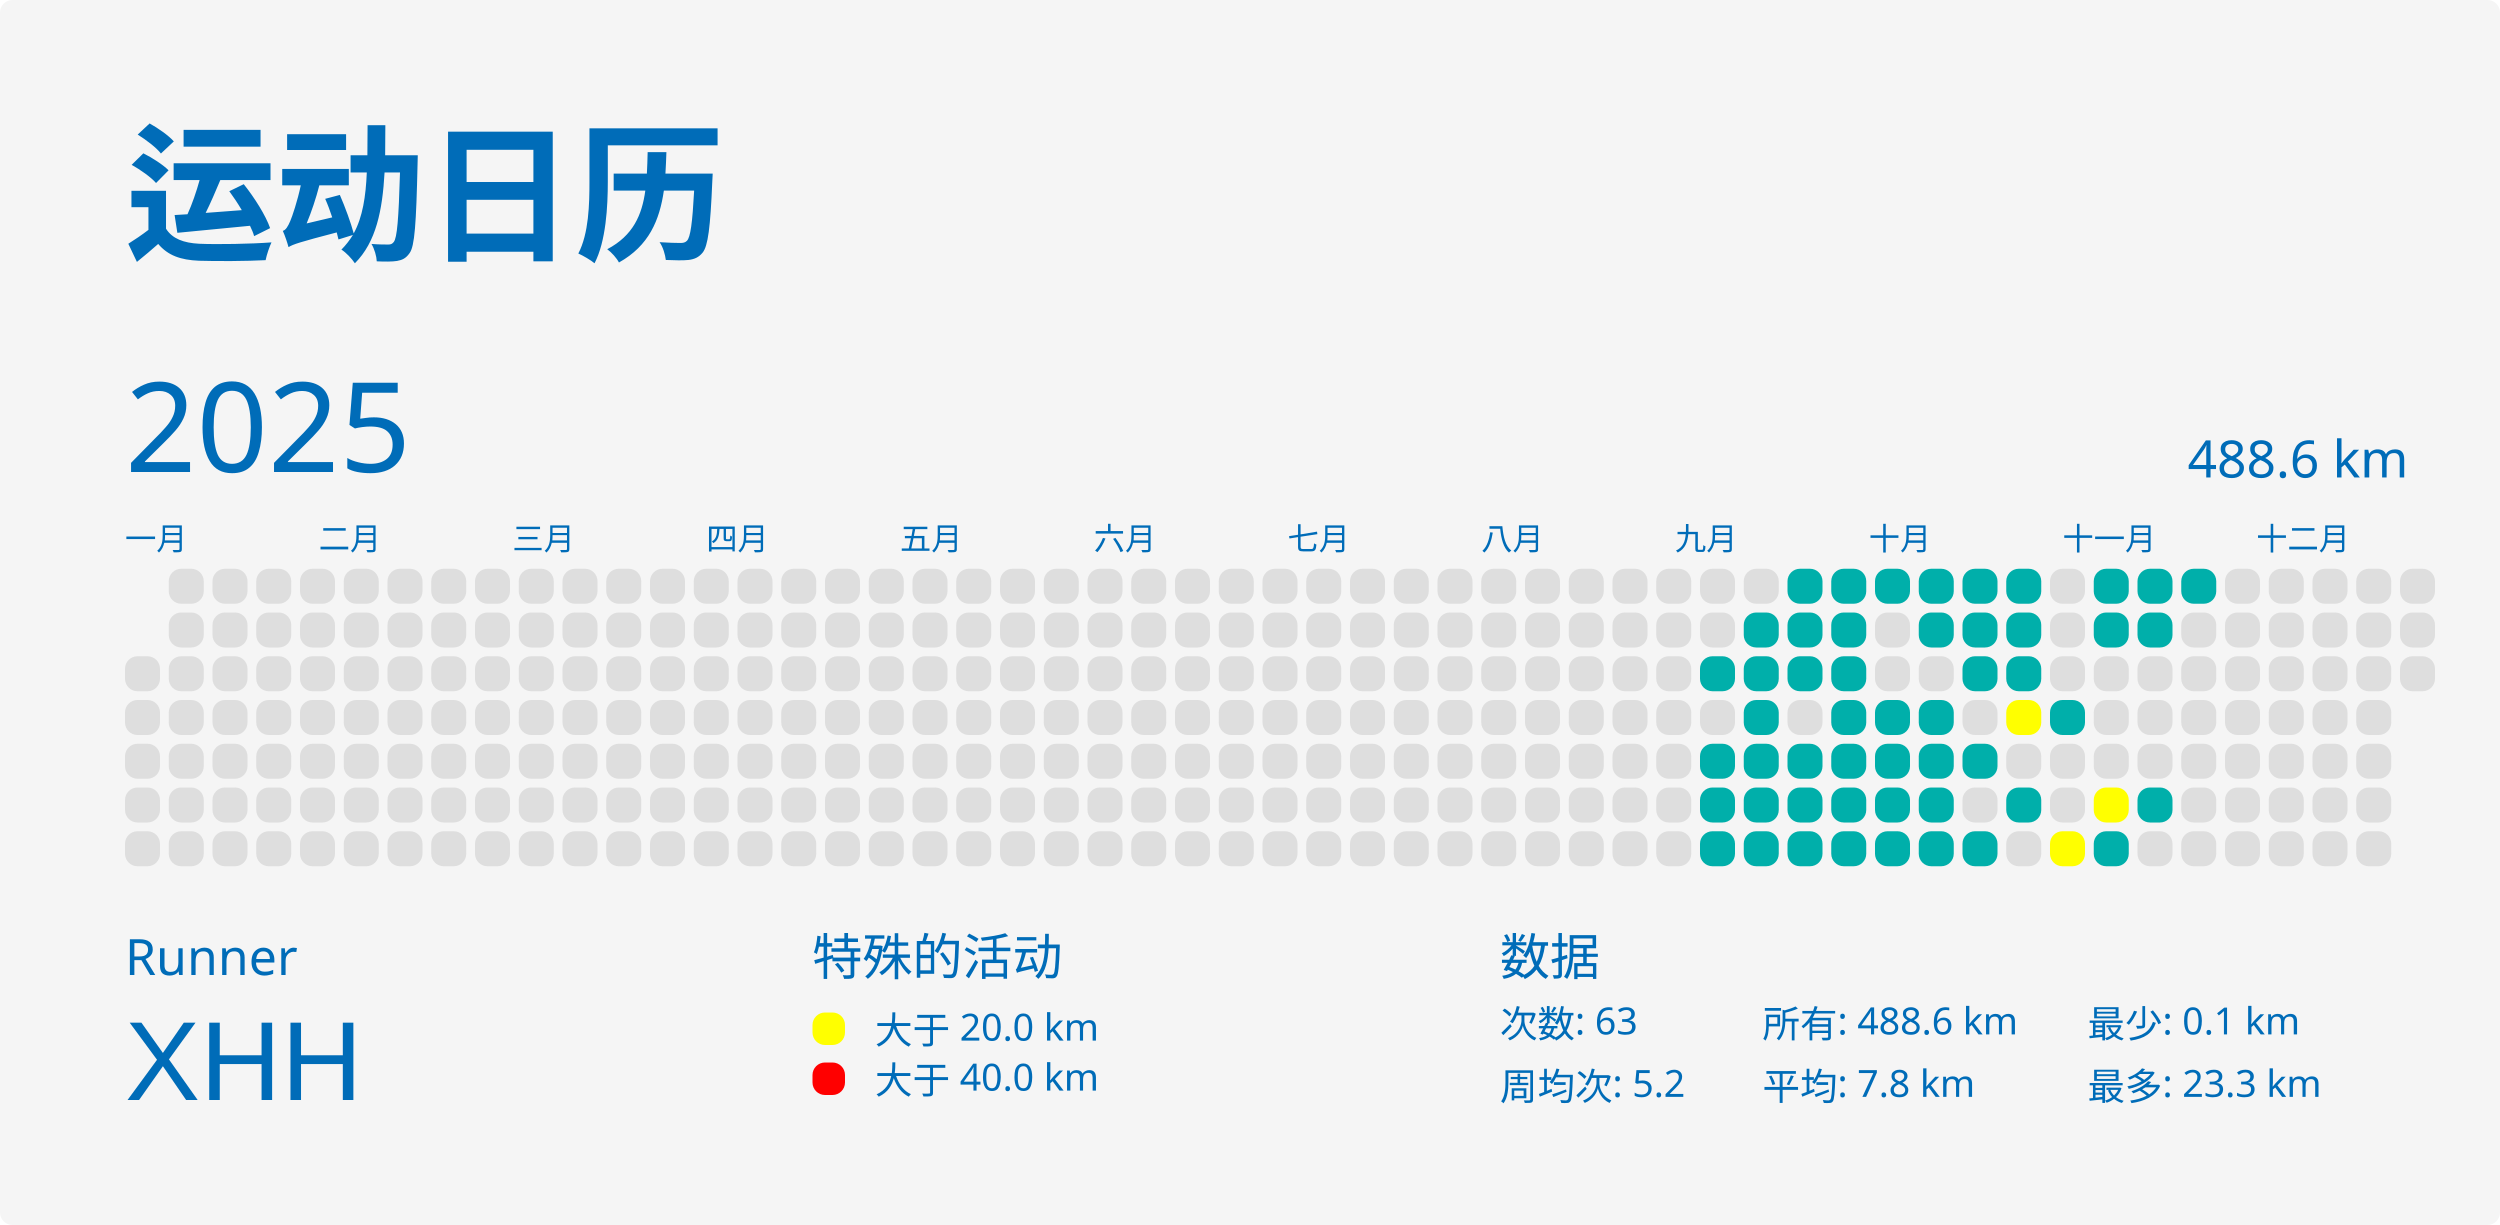
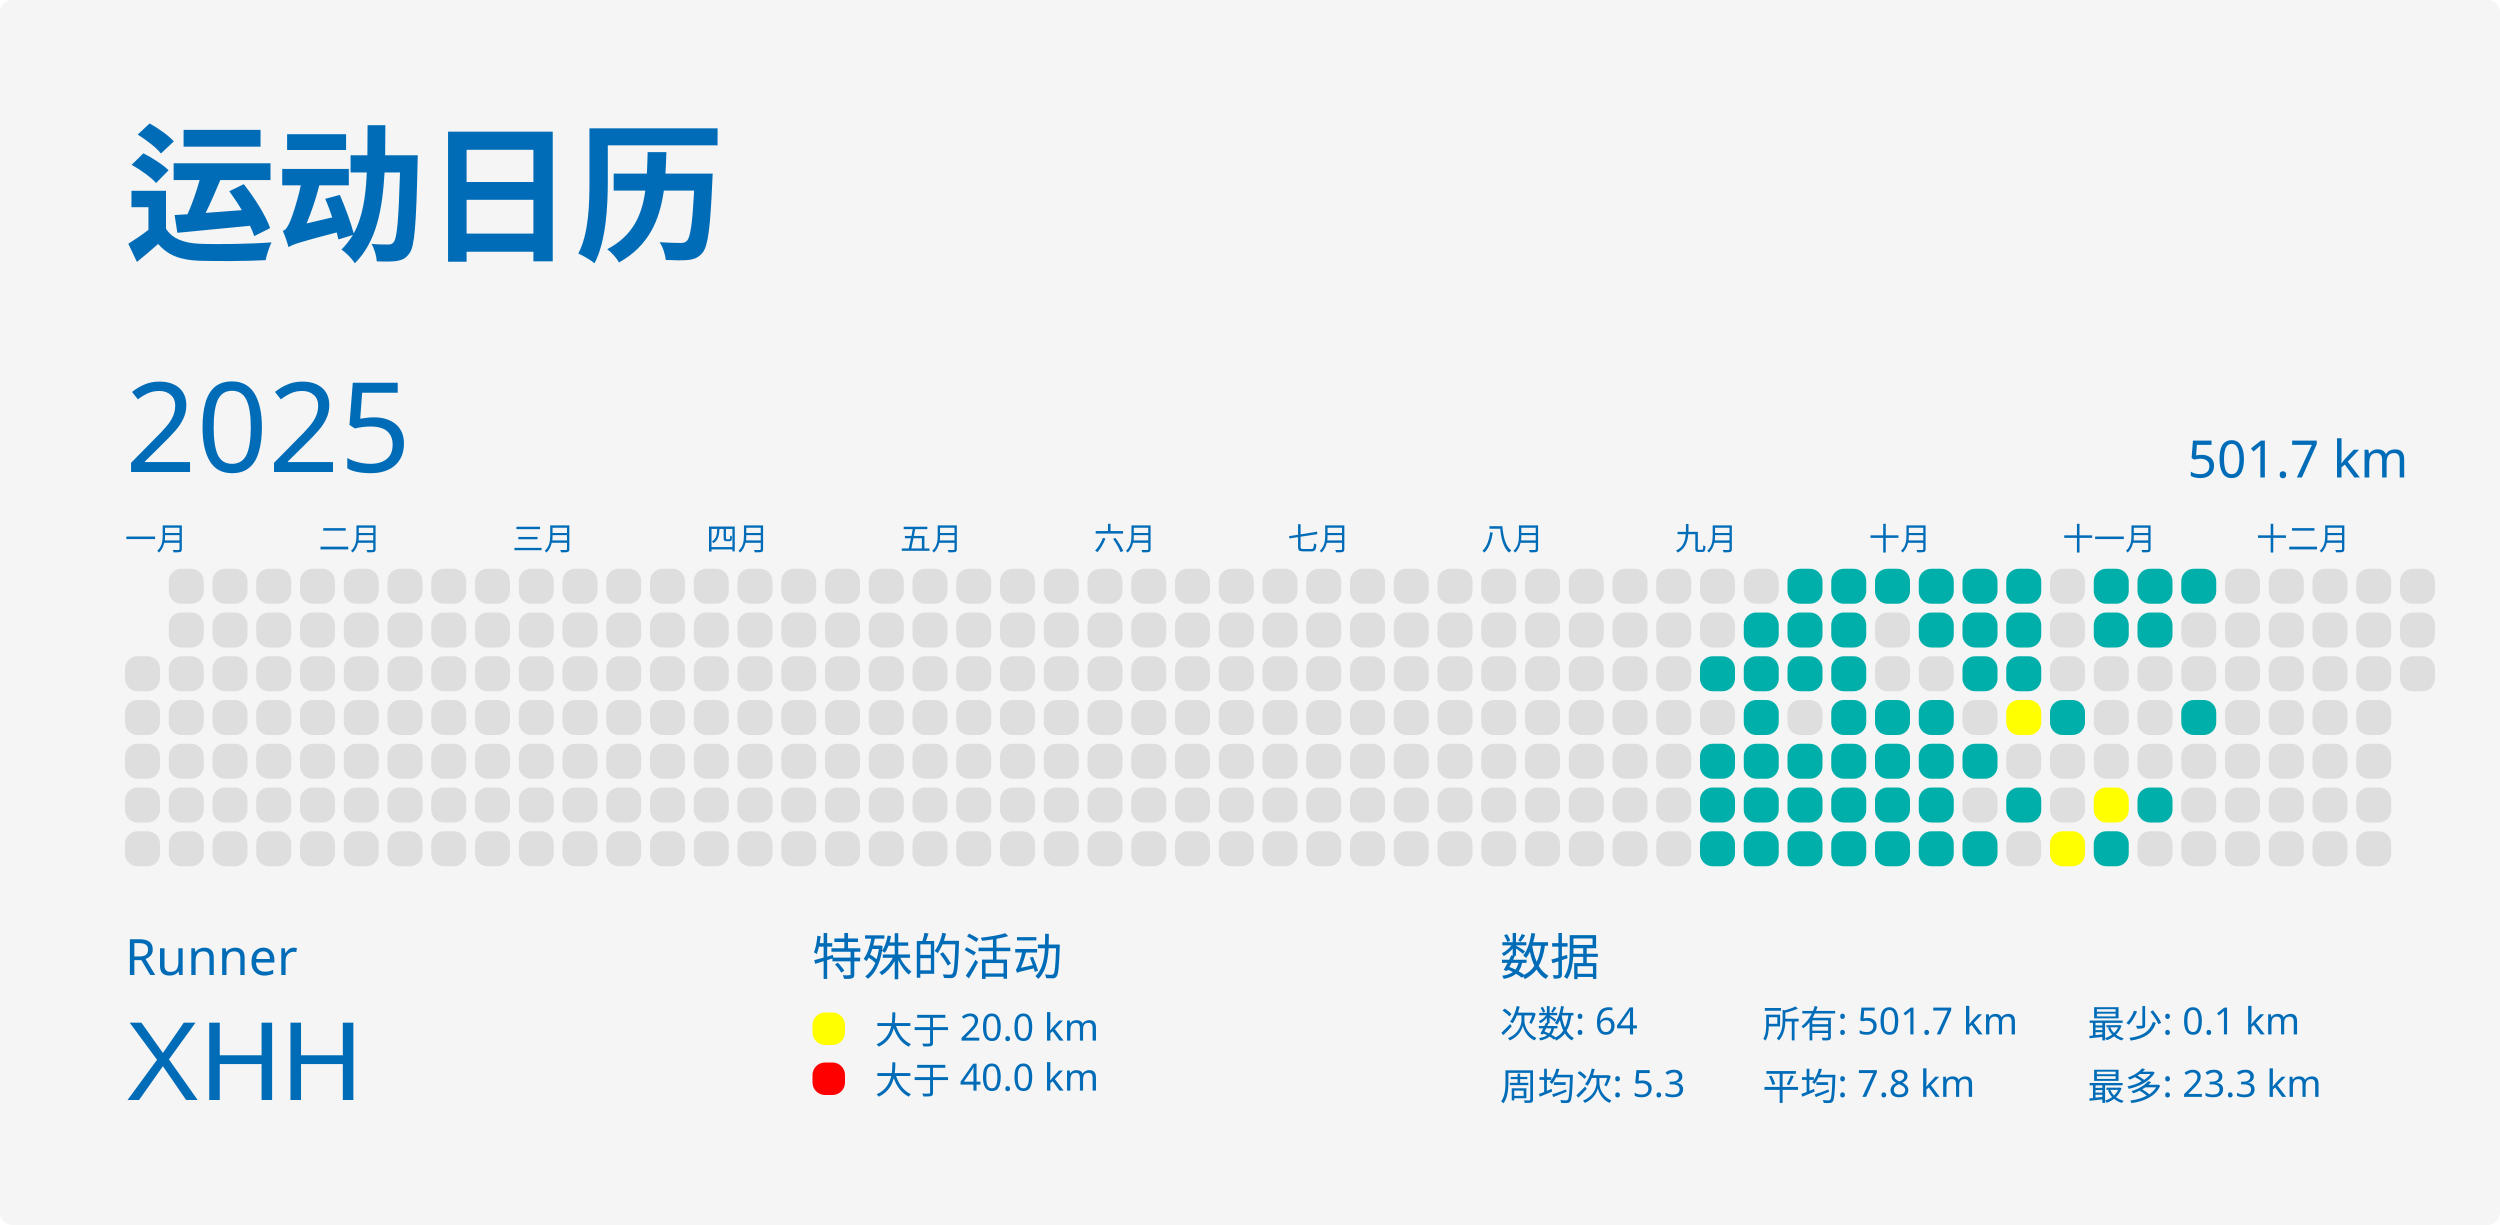
<svg xmlns="http://www.w3.org/2000/svg" baseProfile="full" height="98mm" version="1.1" viewBox="0,0,200,98" width="200mm">
  <defs />
  <rect fill="#f5f5f5" height="98" rx="1" ry="1" width="200" x="0" y="0" />
  <text fill="#006cb8" style="font-size:12px; font-family:MGI-Regular; font-weight:bold;" x="10" y="20">运动日历</text>
  <text fill="#006cb8" style="font-size:4px; font-family:MGI-Regular" x="10" y="78">Runner</text>
  <text fill="#006cb8" style="font-size:9px; font-family:Arial" x="10" y="88">XHH</text>
  <text fill="#006cb8" style="font-size:4px; font-family:MGI-Regular" x="65" y="78">特殊的活动</text>
  <rect fill="yellow" height="2.6" rx="1" ry="1" width="2.6" x="65" y="81" />
  <text fill="#006cb8" style="font-size:3px; font-family:MGI-Regular" x="70" y="83.5">大于 20.0 km</text>
  <rect fill="red" height="2.6" rx="1" ry="1" width="2.6" x="65" y="85" />
  <text fill="#006cb8" style="font-size:3px; font-family:MGI-Regular" x="70" y="87.5">大于 40.0 km</text>
  <text fill="#006cb8" style="font-size:4px; font-family:MGI-Regular" x="120" y="78">数据</text>
-   <text fill="#006cb8" style="font-size:3px; font-family:MGI-Regular" x="120" y="83">次数: 63</text>
-   <text fill="#006cb8" style="font-size:3px; font-family:MGI-Regular" x="120" y="88">周均次: 5.2</text>
-   <text fill="#006cb8" style="font-size:3px; font-family:MGI-Regular" x="141" y="83">所有: 488.6 km</text>
+   <text fill="#006cb8" style="font-size:3px; font-family:MGI-Regular" x="120" y="83">次数: 64</text>
+   <text fill="#006cb8" style="font-size:3px; font-family:MGI-Regular" x="120" y="88">周均次: 5.3</text>
+   <text fill="#006cb8" style="font-size:3px; font-family:MGI-Regular" x="141" y="83">所有: 501.7 km</text>
  <text fill="#006cb8" style="font-size:3px; font-family:MGI-Regular" x="141" y="88">平均: 7.8 km</text>
  <text fill="#006cb8" style="font-size:3px; font-family:MGI-Regular" x="167" y="83">最少: 0.1 km</text>
  <text fill="#006cb8" style="font-size:3px; font-family:MGI-Regular" x="167" y="88">最多: 23.3 km</text>
  <text dominant-baseline="hanging" fill="#006cb8" style="font-size:10.0px; font-family:MGI-Regular;" x="10" y="30">2025</text>
-   <text dominant-baseline="hanging" fill="#006cb8" style="font-size:4.125px; font-family:MGI-Regular;" x="175" y="35">488.6 km</text>
+   <text dominant-baseline="hanging" fill="#006cb8" style="font-size:4.125px; font-family:MGI-Regular;" x="175" y="35">501.7 km</text>
  <text fill="#006cb8" style="font-size:2.5px; font-family:MGI-Regular" x="10.0" y="44">一月</text>
  <text fill="#006cb8" style="font-size:2.5px; font-family:MGI-Regular" x="25.5" y="44">二月</text>
  <text fill="#006cb8" style="font-size:2.5px; font-family:MGI-Regular" x="41.0" y="44">三月</text>
  <text fill="#006cb8" style="font-size:2.5px; font-family:MGI-Regular" x="56.5" y="44">四月</text>
  <text fill="#006cb8" style="font-size:2.5px; font-family:MGI-Regular" x="72.0" y="44">五月</text>
  <text fill="#006cb8" style="font-size:2.5px; font-family:MGI-Regular" x="87.5" y="44">六月</text>
  <text fill="#006cb8" style="font-size:2.5px; font-family:MGI-Regular" x="103.0" y="44">七月</text>
  <text fill="#006cb8" style="font-size:2.5px; font-family:MGI-Regular" x="118.5" y="44">八月</text>
  <text fill="#006cb8" style="font-size:2.5px; font-family:MGI-Regular" x="134.0" y="44">九月</text>
  <text fill="#006cb8" style="font-size:2.5px; font-family:MGI-Regular" x="149.5" y="44">十月</text>
  <text fill="#006cb8" style="font-size:2.5px; font-family:MGI-Regular" x="165.0" y="44">十一月</text>
  <text fill="#006cb8" style="font-size:2.5px; font-family:MGI-Regular" x="180.5" y="44">十二月</text>
  <rect fill="#dedede" height="2.8" rx="1" ry="1" width="2.8" x="10.0" y="52.5" />
  <rect fill="#dedede" height="2.8" rx="1" ry="1" width="2.8" x="10.0" y="56.0" />
  <rect fill="#dedede" height="2.8" rx="1" ry="1" width="2.8" x="10.0" y="59.5" />
  <rect fill="#dedede" height="2.8" rx="1" ry="1" width="2.8" x="10.0" y="63.0" />
  <rect fill="#dedede" height="2.8" rx="1" ry="1" width="2.8" x="10.0" y="66.5" />
  <rect fill="#dedede" height="2.8" rx="1" ry="1" width="2.8" x="13.5" y="45.5" />
  <rect fill="#dedede" height="2.8" rx="1" ry="1" width="2.8" x="13.5" y="49.0" />
  <rect fill="#dedede" height="2.8" rx="1" ry="1" width="2.8" x="13.5" y="52.5" />
  <rect fill="#dedede" height="2.8" rx="1" ry="1" width="2.8" x="13.5" y="56.0" />
  <rect fill="#dedede" height="2.8" rx="1" ry="1" width="2.8" x="13.5" y="59.5" />
  <rect fill="#dedede" height="2.8" rx="1" ry="1" width="2.8" x="13.5" y="63.0" />
  <rect fill="#dedede" height="2.8" rx="1" ry="1" width="2.8" x="13.5" y="66.5" />
  <rect fill="#dedede" height="2.8" rx="1" ry="1" width="2.8" x="17.0" y="45.5" />
  <rect fill="#dedede" height="2.8" rx="1" ry="1" width="2.8" x="17.0" y="49.0" />
  <rect fill="#dedede" height="2.8" rx="1" ry="1" width="2.8" x="17.0" y="52.5" />
  <rect fill="#dedede" height="2.8" rx="1" ry="1" width="2.8" x="17.0" y="56.0" />
  <rect fill="#dedede" height="2.8" rx="1" ry="1" width="2.8" x="17.0" y="59.5" />
  <rect fill="#dedede" height="2.8" rx="1" ry="1" width="2.8" x="17.0" y="63.0" />
  <rect fill="#dedede" height="2.8" rx="1" ry="1" width="2.8" x="17.0" y="66.5" />
  <rect fill="#dedede" height="2.8" rx="1" ry="1" width="2.8" x="20.5" y="45.5" />
  <rect fill="#dedede" height="2.8" rx="1" ry="1" width="2.8" x="20.5" y="49.0" />
  <rect fill="#dedede" height="2.8" rx="1" ry="1" width="2.8" x="20.5" y="52.5" />
  <rect fill="#dedede" height="2.8" rx="1" ry="1" width="2.8" x="20.5" y="56.0" />
  <rect fill="#dedede" height="2.8" rx="1" ry="1" width="2.8" x="20.5" y="59.5" />
  <rect fill="#dedede" height="2.8" rx="1" ry="1" width="2.8" x="20.5" y="63.0" />
  <rect fill="#dedede" height="2.8" rx="1" ry="1" width="2.8" x="20.5" y="66.5" />
  <rect fill="#dedede" height="2.8" rx="1" ry="1" width="2.8" x="24.0" y="45.5" />
  <rect fill="#dedede" height="2.8" rx="1" ry="1" width="2.8" x="24.0" y="49.0" />
  <rect fill="#dedede" height="2.8" rx="1" ry="1" width="2.8" x="24.0" y="52.5" />
  <rect fill="#dedede" height="2.8" rx="1" ry="1" width="2.8" x="24.0" y="56.0" />
  <rect fill="#dedede" height="2.8" rx="1" ry="1" width="2.8" x="24.0" y="59.5" />
  <rect fill="#dedede" height="2.8" rx="1" ry="1" width="2.8" x="24.0" y="63.0" />
  <rect fill="#dedede" height="2.8" rx="1" ry="1" width="2.8" x="24.0" y="66.5" />
  <rect fill="#dedede" height="2.8" rx="1" ry="1" width="2.8" x="27.5" y="45.5" />
  <rect fill="#dedede" height="2.8" rx="1" ry="1" width="2.8" x="27.5" y="49.0" />
  <rect fill="#dedede" height="2.8" rx="1" ry="1" width="2.8" x="27.5" y="52.5" />
  <rect fill="#dedede" height="2.8" rx="1" ry="1" width="2.8" x="27.5" y="56.0" />
  <rect fill="#dedede" height="2.8" rx="1" ry="1" width="2.8" x="27.5" y="59.5" />
  <rect fill="#dedede" height="2.8" rx="1" ry="1" width="2.8" x="27.5" y="63.0" />
  <rect fill="#dedede" height="2.8" rx="1" ry="1" width="2.8" x="27.5" y="66.5" />
  <rect fill="#dedede" height="2.8" rx="1" ry="1" width="2.8" x="31.0" y="45.5" />
  <rect fill="#dedede" height="2.8" rx="1" ry="1" width="2.8" x="31.0" y="49.0" />
  <rect fill="#dedede" height="2.8" rx="1" ry="1" width="2.8" x="31.0" y="52.5" />
  <rect fill="#dedede" height="2.8" rx="1" ry="1" width="2.8" x="31.0" y="56.0" />
  <rect fill="#dedede" height="2.8" rx="1" ry="1" width="2.8" x="31.0" y="59.5" />
  <rect fill="#dedede" height="2.8" rx="1" ry="1" width="2.8" x="31.0" y="63.0" />
  <rect fill="#dedede" height="2.8" rx="1" ry="1" width="2.8" x="31.0" y="66.5" />
  <rect fill="#dedede" height="2.8" rx="1" ry="1" width="2.8" x="34.5" y="45.5" />
  <rect fill="#dedede" height="2.8" rx="1" ry="1" width="2.8" x="34.5" y="49.0" />
  <rect fill="#dedede" height="2.8" rx="1" ry="1" width="2.8" x="34.5" y="52.5" />
  <rect fill="#dedede" height="2.8" rx="1" ry="1" width="2.8" x="34.5" y="56.0" />
  <rect fill="#dedede" height="2.8" rx="1" ry="1" width="2.8" x="34.5" y="59.5" />
  <rect fill="#dedede" height="2.8" rx="1" ry="1" width="2.8" x="34.5" y="63.0" />
  <rect fill="#dedede" height="2.8" rx="1" ry="1" width="2.8" x="34.5" y="66.5" />
  <rect fill="#dedede" height="2.8" rx="1" ry="1" width="2.8" x="38.0" y="45.5" />
  <rect fill="#dedede" height="2.8" rx="1" ry="1" width="2.8" x="38.0" y="49.0" />
  <rect fill="#dedede" height="2.8" rx="1" ry="1" width="2.8" x="38.0" y="52.5" />
  <rect fill="#dedede" height="2.8" rx="1" ry="1" width="2.8" x="38.0" y="56.0" />
  <rect fill="#dedede" height="2.8" rx="1" ry="1" width="2.8" x="38.0" y="59.5" />
  <rect fill="#dedede" height="2.8" rx="1" ry="1" width="2.8" x="38.0" y="63.0" />
  <rect fill="#dedede" height="2.8" rx="1" ry="1" width="2.8" x="38.0" y="66.5" />
  <rect fill="#dedede" height="2.8" rx="1" ry="1" width="2.8" x="41.5" y="45.5" />
  <rect fill="#dedede" height="2.8" rx="1" ry="1" width="2.8" x="41.5" y="49.0" />
  <rect fill="#dedede" height="2.8" rx="1" ry="1" width="2.8" x="41.5" y="52.5" />
  <rect fill="#dedede" height="2.8" rx="1" ry="1" width="2.8" x="41.5" y="56.0" />
  <rect fill="#dedede" height="2.8" rx="1" ry="1" width="2.8" x="41.5" y="59.5" />
  <rect fill="#dedede" height="2.8" rx="1" ry="1" width="2.8" x="41.5" y="63.0" />
  <rect fill="#dedede" height="2.8" rx="1" ry="1" width="2.8" x="41.5" y="66.5" />
  <rect fill="#dedede" height="2.8" rx="1" ry="1" width="2.8" x="45.0" y="45.5" />
  <rect fill="#dedede" height="2.8" rx="1" ry="1" width="2.8" x="45.0" y="49.0" />
  <rect fill="#dedede" height="2.8" rx="1" ry="1" width="2.8" x="45.0" y="52.5" />
  <rect fill="#dedede" height="2.8" rx="1" ry="1" width="2.8" x="45.0" y="56.0" />
  <rect fill="#dedede" height="2.8" rx="1" ry="1" width="2.8" x="45.0" y="59.5" />
  <rect fill="#dedede" height="2.8" rx="1" ry="1" width="2.8" x="45.0" y="63.0" />
  <rect fill="#dedede" height="2.8" rx="1" ry="1" width="2.8" x="45.0" y="66.5" />
  <rect fill="#dedede" height="2.8" rx="1" ry="1" width="2.8" x="48.5" y="45.5" />
  <rect fill="#dedede" height="2.8" rx="1" ry="1" width="2.8" x="48.5" y="49.0" />
  <rect fill="#dedede" height="2.8" rx="1" ry="1" width="2.8" x="48.5" y="52.5" />
  <rect fill="#dedede" height="2.8" rx="1" ry="1" width="2.8" x="48.5" y="56.0" />
  <rect fill="#dedede" height="2.8" rx="1" ry="1" width="2.8" x="48.5" y="59.5" />
  <rect fill="#dedede" height="2.8" rx="1" ry="1" width="2.8" x="48.5" y="63.0" />
  <rect fill="#dedede" height="2.8" rx="1" ry="1" width="2.8" x="48.5" y="66.5" />
  <rect fill="#dedede" height="2.8" rx="1" ry="1" width="2.8" x="52.0" y="45.5" />
  <rect fill="#dedede" height="2.8" rx="1" ry="1" width="2.8" x="52.0" y="49.0" />
  <rect fill="#dedede" height="2.8" rx="1" ry="1" width="2.8" x="52.0" y="52.5" />
  <rect fill="#dedede" height="2.8" rx="1" ry="1" width="2.8" x="52.0" y="56.0" />
  <rect fill="#dedede" height="2.8" rx="1" ry="1" width="2.8" x="52.0" y="59.5" />
  <rect fill="#dedede" height="2.8" rx="1" ry="1" width="2.8" x="52.0" y="63.0" />
  <rect fill="#dedede" height="2.8" rx="1" ry="1" width="2.8" x="52.0" y="66.5" />
  <rect fill="#dedede" height="2.8" rx="1" ry="1" width="2.8" x="55.5" y="45.5" />
  <rect fill="#dedede" height="2.8" rx="1" ry="1" width="2.8" x="55.5" y="49.0" />
  <rect fill="#dedede" height="2.8" rx="1" ry="1" width="2.8" x="55.5" y="52.5" />
  <rect fill="#dedede" height="2.8" rx="1" ry="1" width="2.8" x="55.5" y="56.0" />
  <rect fill="#dedede" height="2.8" rx="1" ry="1" width="2.8" x="55.5" y="59.5" />
  <rect fill="#dedede" height="2.8" rx="1" ry="1" width="2.8" x="55.5" y="63.0" />
  <rect fill="#dedede" height="2.8" rx="1" ry="1" width="2.8" x="55.5" y="66.5" />
  <rect fill="#dedede" height="2.8" rx="1" ry="1" width="2.8" x="59.0" y="45.5" />
  <rect fill="#dedede" height="2.8" rx="1" ry="1" width="2.8" x="59.0" y="49.0" />
  <rect fill="#dedede" height="2.8" rx="1" ry="1" width="2.8" x="59.0" y="52.5" />
  <rect fill="#dedede" height="2.8" rx="1" ry="1" width="2.8" x="59.0" y="56.0" />
  <rect fill="#dedede" height="2.8" rx="1" ry="1" width="2.8" x="59.0" y="59.5" />
  <rect fill="#dedede" height="2.8" rx="1" ry="1" width="2.8" x="59.0" y="63.0" />
  <rect fill="#dedede" height="2.8" rx="1" ry="1" width="2.8" x="59.0" y="66.5" />
  <rect fill="#dedede" height="2.8" rx="1" ry="1" width="2.8" x="62.5" y="45.5" />
  <rect fill="#dedede" height="2.8" rx="1" ry="1" width="2.8" x="62.5" y="49.0" />
  <rect fill="#dedede" height="2.8" rx="1" ry="1" width="2.8" x="62.5" y="52.5" />
  <rect fill="#dedede" height="2.8" rx="1" ry="1" width="2.8" x="62.5" y="56.0" />
  <rect fill="#dedede" height="2.8" rx="1" ry="1" width="2.8" x="62.5" y="59.5" />
  <rect fill="#dedede" height="2.8" rx="1" ry="1" width="2.8" x="62.5" y="63.0" />
  <rect fill="#dedede" height="2.8" rx="1" ry="1" width="2.8" x="62.5" y="66.5" />
  <rect fill="#dedede" height="2.8" rx="1" ry="1" width="2.8" x="66.0" y="45.5" />
  <rect fill="#dedede" height="2.8" rx="1" ry="1" width="2.8" x="66.0" y="49.0" />
  <rect fill="#dedede" height="2.8" rx="1" ry="1" width="2.8" x="66.0" y="52.5" />
  <rect fill="#dedede" height="2.8" rx="1" ry="1" width="2.8" x="66.0" y="56.0" />
  <rect fill="#dedede" height="2.8" rx="1" ry="1" width="2.8" x="66.0" y="59.5" />
  <rect fill="#dedede" height="2.8" rx="1" ry="1" width="2.8" x="66.0" y="63.0" />
  <rect fill="#dedede" height="2.8" rx="1" ry="1" width="2.8" x="66.0" y="66.5" />
  <rect fill="#dedede" height="2.8" rx="1" ry="1" width="2.8" x="69.5" y="45.5" />
  <rect fill="#dedede" height="2.8" rx="1" ry="1" width="2.8" x="69.5" y="49.0" />
  <rect fill="#dedede" height="2.8" rx="1" ry="1" width="2.8" x="69.5" y="52.5" />
  <rect fill="#dedede" height="2.8" rx="1" ry="1" width="2.8" x="69.5" y="56.0" />
  <rect fill="#dedede" height="2.8" rx="1" ry="1" width="2.8" x="69.5" y="59.5" />
  <rect fill="#dedede" height="2.8" rx="1" ry="1" width="2.8" x="69.5" y="63.0" />
  <rect fill="#dedede" height="2.8" rx="1" ry="1" width="2.8" x="69.5" y="66.5" />
  <rect fill="#dedede" height="2.8" rx="1" ry="1" width="2.8" x="73.0" y="45.5" />
  <rect fill="#dedede" height="2.8" rx="1" ry="1" width="2.8" x="73.0" y="49.0" />
  <rect fill="#dedede" height="2.8" rx="1" ry="1" width="2.8" x="73.0" y="52.5" />
  <rect fill="#dedede" height="2.8" rx="1" ry="1" width="2.8" x="73.0" y="56.0" />
  <rect fill="#dedede" height="2.8" rx="1" ry="1" width="2.8" x="73.0" y="59.5" />
  <rect fill="#dedede" height="2.8" rx="1" ry="1" width="2.8" x="73.0" y="63.0" />
  <rect fill="#dedede" height="2.8" rx="1" ry="1" width="2.8" x="73.0" y="66.5" />
  <rect fill="#dedede" height="2.8" rx="1" ry="1" width="2.8" x="76.5" y="45.5" />
  <rect fill="#dedede" height="2.8" rx="1" ry="1" width="2.8" x="76.5" y="49.0" />
  <rect fill="#dedede" height="2.8" rx="1" ry="1" width="2.8" x="76.5" y="52.5" />
  <rect fill="#dedede" height="2.8" rx="1" ry="1" width="2.8" x="76.5" y="56.0" />
  <rect fill="#dedede" height="2.8" rx="1" ry="1" width="2.8" x="76.5" y="59.5" />
  <rect fill="#dedede" height="2.8" rx="1" ry="1" width="2.8" x="76.5" y="63.0" />
  <rect fill="#dedede" height="2.8" rx="1" ry="1" width="2.8" x="76.5" y="66.5" />
  <rect fill="#dedede" height="2.8" rx="1" ry="1" width="2.8" x="80.0" y="45.5" />
  <rect fill="#dedede" height="2.8" rx="1" ry="1" width="2.8" x="80.0" y="49.0" />
  <rect fill="#dedede" height="2.8" rx="1" ry="1" width="2.8" x="80.0" y="52.5" />
  <rect fill="#dedede" height="2.8" rx="1" ry="1" width="2.8" x="80.0" y="56.0" />
  <rect fill="#dedede" height="2.8" rx="1" ry="1" width="2.8" x="80.0" y="59.5" />
  <rect fill="#dedede" height="2.8" rx="1" ry="1" width="2.8" x="80.0" y="63.0" />
  <rect fill="#dedede" height="2.8" rx="1" ry="1" width="2.8" x="80.0" y="66.5" />
  <rect fill="#dedede" height="2.8" rx="1" ry="1" width="2.8" x="83.5" y="45.5" />
  <rect fill="#dedede" height="2.8" rx="1" ry="1" width="2.8" x="83.5" y="49.0" />
  <rect fill="#dedede" height="2.8" rx="1" ry="1" width="2.8" x="83.5" y="52.5" />
  <rect fill="#dedede" height="2.8" rx="1" ry="1" width="2.8" x="83.5" y="56.0" />
  <rect fill="#dedede" height="2.8" rx="1" ry="1" width="2.8" x="83.5" y="59.5" />
  <rect fill="#dedede" height="2.8" rx="1" ry="1" width="2.8" x="83.5" y="63.0" />
  <rect fill="#dedede" height="2.8" rx="1" ry="1" width="2.8" x="83.5" y="66.5" />
  <rect fill="#dedede" height="2.8" rx="1" ry="1" width="2.8" x="87.0" y="45.5" />
  <rect fill="#dedede" height="2.8" rx="1" ry="1" width="2.8" x="87.0" y="49.0" />
  <rect fill="#dedede" height="2.8" rx="1" ry="1" width="2.8" x="87.0" y="52.5" />
  <rect fill="#dedede" height="2.8" rx="1" ry="1" width="2.8" x="87.0" y="56.0" />
  <rect fill="#dedede" height="2.8" rx="1" ry="1" width="2.8" x="87.0" y="59.5" />
  <rect fill="#dedede" height="2.8" rx="1" ry="1" width="2.8" x="87.0" y="63.0" />
  <rect fill="#dedede" height="2.8" rx="1" ry="1" width="2.8" x="87.0" y="66.5" />
  <rect fill="#dedede" height="2.8" rx="1" ry="1" width="2.8" x="90.5" y="45.5" />
  <rect fill="#dedede" height="2.8" rx="1" ry="1" width="2.8" x="90.5" y="49.0" />
  <rect fill="#dedede" height="2.8" rx="1" ry="1" width="2.8" x="90.5" y="52.5" />
  <rect fill="#dedede" height="2.8" rx="1" ry="1" width="2.8" x="90.5" y="56.0" />
  <rect fill="#dedede" height="2.8" rx="1" ry="1" width="2.8" x="90.5" y="59.5" />
  <rect fill="#dedede" height="2.8" rx="1" ry="1" width="2.8" x="90.5" y="63.0" />
  <rect fill="#dedede" height="2.8" rx="1" ry="1" width="2.8" x="90.5" y="66.5" />
  <rect fill="#dedede" height="2.8" rx="1" ry="1" width="2.8" x="94.0" y="45.5" />
  <rect fill="#dedede" height="2.8" rx="1" ry="1" width="2.8" x="94.0" y="49.0" />
  <rect fill="#dedede" height="2.8" rx="1" ry="1" width="2.8" x="94.0" y="52.5" />
  <rect fill="#dedede" height="2.8" rx="1" ry="1" width="2.8" x="94.0" y="56.0" />
  <rect fill="#dedede" height="2.8" rx="1" ry="1" width="2.8" x="94.0" y="59.5" />
  <rect fill="#dedede" height="2.8" rx="1" ry="1" width="2.8" x="94.0" y="63.0" />
  <rect fill="#dedede" height="2.8" rx="1" ry="1" width="2.8" x="94.0" y="66.5" />
  <rect fill="#dedede" height="2.8" rx="1" ry="1" width="2.8" x="97.5" y="45.5" />
  <rect fill="#dedede" height="2.8" rx="1" ry="1" width="2.8" x="97.5" y="49.0" />
  <rect fill="#dedede" height="2.8" rx="1" ry="1" width="2.8" x="97.5" y="52.5" />
  <rect fill="#dedede" height="2.8" rx="1" ry="1" width="2.8" x="97.5" y="56.0" />
  <rect fill="#dedede" height="2.8" rx="1" ry="1" width="2.8" x="97.5" y="59.5" />
  <rect fill="#dedede" height="2.8" rx="1" ry="1" width="2.8" x="97.5" y="63.0" />
  <rect fill="#dedede" height="2.8" rx="1" ry="1" width="2.8" x="97.5" y="66.5" />
  <rect fill="#dedede" height="2.8" rx="1" ry="1" width="2.8" x="101.0" y="45.5" />
  <rect fill="#dedede" height="2.8" rx="1" ry="1" width="2.8" x="101.0" y="49.0" />
  <rect fill="#dedede" height="2.8" rx="1" ry="1" width="2.8" x="101.0" y="52.5" />
  <rect fill="#dedede" height="2.8" rx="1" ry="1" width="2.8" x="101.0" y="56.0" />
  <rect fill="#dedede" height="2.8" rx="1" ry="1" width="2.8" x="101.0" y="59.5" />
  <rect fill="#dedede" height="2.8" rx="1" ry="1" width="2.8" x="101.0" y="63.0" />
  <rect fill="#dedede" height="2.8" rx="1" ry="1" width="2.8" x="101.0" y="66.5" />
  <rect fill="#dedede" height="2.8" rx="1" ry="1" width="2.8" x="104.5" y="45.5" />
  <rect fill="#dedede" height="2.8" rx="1" ry="1" width="2.8" x="104.5" y="49.0" />
  <rect fill="#dedede" height="2.8" rx="1" ry="1" width="2.8" x="104.5" y="52.5" />
  <rect fill="#dedede" height="2.8" rx="1" ry="1" width="2.8" x="104.5" y="56.0" />
  <rect fill="#dedede" height="2.8" rx="1" ry="1" width="2.8" x="104.5" y="59.5" />
  <rect fill="#dedede" height="2.8" rx="1" ry="1" width="2.8" x="104.5" y="63.0" />
  <rect fill="#dedede" height="2.8" rx="1" ry="1" width="2.8" x="104.5" y="66.5" />
  <rect fill="#dedede" height="2.8" rx="1" ry="1" width="2.8" x="108.0" y="45.5" />
  <rect fill="#dedede" height="2.8" rx="1" ry="1" width="2.8" x="108.0" y="49.0" />
  <rect fill="#dedede" height="2.8" rx="1" ry="1" width="2.8" x="108.0" y="52.5" />
  <rect fill="#dedede" height="2.8" rx="1" ry="1" width="2.8" x="108.0" y="56.0" />
  <rect fill="#dedede" height="2.8" rx="1" ry="1" width="2.8" x="108.0" y="59.5" />
  <rect fill="#dedede" height="2.8" rx="1" ry="1" width="2.8" x="108.0" y="63.0" />
  <rect fill="#dedede" height="2.8" rx="1" ry="1" width="2.8" x="108.0" y="66.5" />
  <rect fill="#dedede" height="2.8" rx="1" ry="1" width="2.8" x="111.5" y="45.5" />
  <rect fill="#dedede" height="2.8" rx="1" ry="1" width="2.8" x="111.5" y="49.0" />
  <rect fill="#dedede" height="2.8" rx="1" ry="1" width="2.8" x="111.5" y="52.5" />
  <rect fill="#dedede" height="2.8" rx="1" ry="1" width="2.8" x="111.5" y="56.0" />
  <rect fill="#dedede" height="2.8" rx="1" ry="1" width="2.8" x="111.5" y="59.5" />
  <rect fill="#dedede" height="2.8" rx="1" ry="1" width="2.8" x="111.5" y="63.0" />
  <rect fill="#dedede" height="2.8" rx="1" ry="1" width="2.8" x="111.5" y="66.5" />
  <rect fill="#dedede" height="2.8" rx="1" ry="1" width="2.8" x="115.0" y="45.5" />
  <rect fill="#dedede" height="2.8" rx="1" ry="1" width="2.8" x="115.0" y="49.0" />
  <rect fill="#dedede" height="2.8" rx="1" ry="1" width="2.8" x="115.0" y="52.5" />
  <rect fill="#dedede" height="2.8" rx="1" ry="1" width="2.8" x="115.0" y="56.0" />
  <rect fill="#dedede" height="2.8" rx="1" ry="1" width="2.8" x="115.0" y="59.5" />
  <rect fill="#dedede" height="2.8" rx="1" ry="1" width="2.8" x="115.0" y="63.0" />
  <rect fill="#dedede" height="2.8" rx="1" ry="1" width="2.8" x="115.0" y="66.5" />
  <rect fill="#dedede" height="2.8" rx="1" ry="1" width="2.8" x="118.5" y="45.5" />
  <rect fill="#dedede" height="2.8" rx="1" ry="1" width="2.8" x="118.5" y="49.0" />
  <rect fill="#dedede" height="2.8" rx="1" ry="1" width="2.8" x="118.5" y="52.5" />
  <rect fill="#dedede" height="2.8" rx="1" ry="1" width="2.8" x="118.5" y="56.0" />
  <rect fill="#dedede" height="2.8" rx="1" ry="1" width="2.8" x="118.5" y="59.5" />
  <rect fill="#dedede" height="2.8" rx="1" ry="1" width="2.8" x="118.5" y="63.0" />
  <rect fill="#dedede" height="2.8" rx="1" ry="1" width="2.8" x="118.5" y="66.5" />
  <rect fill="#dedede" height="2.8" rx="1" ry="1" width="2.8" x="122.0" y="45.5" />
  <rect fill="#dedede" height="2.8" rx="1" ry="1" width="2.8" x="122.0" y="49.0" />
  <rect fill="#dedede" height="2.8" rx="1" ry="1" width="2.8" x="122.0" y="52.5" />
  <rect fill="#dedede" height="2.8" rx="1" ry="1" width="2.8" x="122.0" y="56.0" />
  <rect fill="#dedede" height="2.8" rx="1" ry="1" width="2.8" x="122.0" y="59.5" />
  <rect fill="#dedede" height="2.8" rx="1" ry="1" width="2.8" x="122.0" y="63.0" />
  <rect fill="#dedede" height="2.8" rx="1" ry="1" width="2.8" x="122.0" y="66.5" />
  <rect fill="#dedede" height="2.8" rx="1" ry="1" width="2.8" x="125.5" y="45.5" />
  <rect fill="#dedede" height="2.8" rx="1" ry="1" width="2.8" x="125.5" y="49.0" />
  <rect fill="#dedede" height="2.8" rx="1" ry="1" width="2.8" x="125.5" y="52.5" />
  <rect fill="#dedede" height="2.8" rx="1" ry="1" width="2.8" x="125.5" y="56.0" />
  <rect fill="#dedede" height="2.8" rx="1" ry="1" width="2.8" x="125.5" y="59.5" />
  <rect fill="#dedede" height="2.8" rx="1" ry="1" width="2.8" x="125.5" y="63.0" />
  <rect fill="#dedede" height="2.8" rx="1" ry="1" width="2.8" x="125.5" y="66.5" />
  <rect fill="#dedede" height="2.8" rx="1" ry="1" width="2.8" x="129.0" y="45.5" />
  <rect fill="#dedede" height="2.8" rx="1" ry="1" width="2.8" x="129.0" y="49.0" />
  <rect fill="#dedede" height="2.8" rx="1" ry="1" width="2.8" x="129.0" y="52.5" />
  <rect fill="#dedede" height="2.8" rx="1" ry="1" width="2.8" x="129.0" y="56.0" />
  <rect fill="#dedede" height="2.8" rx="1" ry="1" width="2.8" x="129.0" y="59.5" />
  <rect fill="#dedede" height="2.8" rx="1" ry="1" width="2.8" x="129.0" y="63.0" />
  <rect fill="#dedede" height="2.8" rx="1" ry="1" width="2.8" x="129.0" y="66.5" />
  <rect fill="#dedede" height="2.8" rx="1" ry="1" width="2.8" x="132.5" y="45.5" />
  <rect fill="#dedede" height="2.8" rx="1" ry="1" width="2.8" x="132.5" y="49.0" />
  <rect fill="#dedede" height="2.8" rx="1" ry="1" width="2.8" x="132.5" y="52.5" />
  <rect fill="#dedede" height="2.8" rx="1" ry="1" width="2.8" x="132.5" y="56.0" />
  <rect fill="#dedede" height="2.8" rx="1" ry="1" width="2.8" x="132.5" y="59.5" />
  <rect fill="#dedede" height="2.8" rx="1" ry="1" width="2.8" x="132.5" y="63.0" />
  <rect fill="#dedede" height="2.8" rx="1" ry="1" width="2.8" x="132.5" y="66.5" />
  <rect fill="#dedede" height="2.8" rx="1" ry="1" width="2.8" x="136.0" y="45.5" />
  <rect fill="#dedede" height="2.8" rx="1" ry="1" width="2.8" x="136.0" y="49.0" />
  <rect fill="#00AFAA" height="2.8" rx="1" ry="1" width="2.8" x="136.0" y="52.5" />
  <rect fill="#dedede" height="2.8" rx="1" ry="1" width="2.8" x="136.0" y="56.0" />
  <rect fill="#00AFAA" height="2.8" rx="1" ry="1" width="2.8" x="136.0" y="59.5" />
  <rect fill="#00AFAA" height="2.8" rx="1" ry="1" width="2.8" x="136.0" y="63.0" />
  <rect fill="#00AFAA" height="2.8" rx="1" ry="1" width="2.8" x="136.0" y="66.5" />
  <rect fill="#dedede" height="2.8" rx="1" ry="1" width="2.8" x="139.5" y="45.5" />
  <rect fill="#00AFAA" height="2.8" rx="1" ry="1" width="2.8" x="139.5" y="49.0" />
  <rect fill="#00AFAA" height="2.8" rx="1" ry="1" width="2.8" x="139.5" y="52.5" />
  <rect fill="#00AFAA" height="2.8" rx="1" ry="1" width="2.8" x="139.5" y="56.0" />
  <rect fill="#00AFAA" height="2.8" rx="1" ry="1" width="2.8" x="139.5" y="59.5" />
  <rect fill="#00AFAA" height="2.8" rx="1" ry="1" width="2.8" x="139.5" y="63.0" />
  <rect fill="#00AFAA" height="2.8" rx="1" ry="1" width="2.8" x="139.5" y="66.5" />
  <rect fill="#00AFAA" height="2.8" rx="1" ry="1" width="2.8" x="143.0" y="45.5" />
  <rect fill="#00AFAA" height="2.8" rx="1" ry="1" width="2.8" x="143.0" y="49.0" />
  <rect fill="#00AFAA" height="2.8" rx="1" ry="1" width="2.8" x="143.0" y="52.5" />
  <rect fill="#dedede" height="2.8" rx="1" ry="1" width="2.8" x="143.0" y="56.0" />
  <rect fill="#00AFAA" height="2.8" rx="1" ry="1" width="2.8" x="143.0" y="59.5" />
  <rect fill="#00AFAA" height="2.8" rx="1" ry="1" width="2.8" x="143.0" y="63.0" />
  <rect fill="#00AFAA" height="2.8" rx="1" ry="1" width="2.8" x="143.0" y="66.5" />
  <rect fill="#00AFAA" height="2.8" rx="1" ry="1" width="2.8" x="146.5" y="45.5" />
  <rect fill="#00AFAA" height="2.8" rx="1" ry="1" width="2.8" x="146.5" y="49.0" />
  <rect fill="#00AFAA" height="2.8" rx="1" ry="1" width="2.8" x="146.5" y="52.5" />
  <rect fill="#00AFAA" height="2.8" rx="1" ry="1" width="2.8" x="146.5" y="56.0" />
  <rect fill="#00AFAA" height="2.8" rx="1" ry="1" width="2.8" x="146.5" y="59.5" />
  <rect fill="#00AFAA" height="2.8" rx="1" ry="1" width="2.8" x="146.5" y="63.0" />
  <rect fill="#00AFAA" height="2.8" rx="1" ry="1" width="2.8" x="146.5" y="66.5" />
  <rect fill="#00AFAA" height="2.8" rx="1" ry="1" width="2.8" x="150.0" y="45.5" />
  <rect fill="#dedede" height="2.8" rx="1" ry="1" width="2.8" x="150.0" y="49.0" />
  <rect fill="#dedede" height="2.8" rx="1" ry="1" width="2.8" x="150.0" y="52.5" />
  <rect fill="#00AFAA" height="2.8" rx="1" ry="1" width="2.8" x="150.0" y="56.0" />
  <rect fill="#00AFAA" height="2.8" rx="1" ry="1" width="2.8" x="150.0" y="59.5" />
  <rect fill="#00AFAA" height="2.8" rx="1" ry="1" width="2.8" x="150.0" y="63.0" />
  <rect fill="#00AFAA" height="2.8" rx="1" ry="1" width="2.8" x="150.0" y="66.5" />
  <rect fill="#00AFAA" height="2.8" rx="1" ry="1" width="2.8" x="153.5" y="45.5" />
  <rect fill="#00AFAA" height="2.8" rx="1" ry="1" width="2.8" x="153.5" y="49.0" />
  <rect fill="#dedede" height="2.8" rx="1" ry="1" width="2.8" x="153.5" y="52.5" />
  <rect fill="#00AFAA" height="2.8" rx="1" ry="1" width="2.8" x="153.5" y="56.0" />
  <rect fill="#00AFAA" height="2.8" rx="1" ry="1" width="2.8" x="153.5" y="59.5" />
  <rect fill="#00AFAA" height="2.8" rx="1" ry="1" width="2.8" x="153.5" y="63.0" />
  <rect fill="#00AFAA" height="2.8" rx="1" ry="1" width="2.8" x="153.5" y="66.5" />
  <rect fill="#00AFAA" height="2.8" rx="1" ry="1" width="2.8" x="157.0" y="45.5" />
  <rect fill="#00AFAA" height="2.8" rx="1" ry="1" width="2.8" x="157.0" y="49.0" />
  <rect fill="#00AFAA" height="2.8" rx="1" ry="1" width="2.8" x="157.0" y="52.5" />
  <rect fill="#dedede" height="2.8" rx="1" ry="1" width="2.8" x="157.0" y="56.0" />
  <rect fill="#00AFAA" height="2.8" rx="1" ry="1" width="2.8" x="157.0" y="59.5" />
  <rect fill="#dedede" height="2.8" rx="1" ry="1" width="2.8" x="157.0" y="63.0" />
  <rect fill="#00AFAA" height="2.8" rx="1" ry="1" width="2.8" x="157.0" y="66.5" />
  <rect fill="#00AFAA" height="2.8" rx="1" ry="1" width="2.8" x="160.5" y="45.5" />
  <rect fill="#00AFAA" height="2.8" rx="1" ry="1" width="2.8" x="160.5" y="49.0" />
  <rect fill="#00AFAA" height="2.8" rx="1" ry="1" width="2.8" x="160.5" y="52.5" />
  <rect fill="yellow" height="2.8" rx="1" ry="1" width="2.8" x="160.5" y="56.0" />
  <rect fill="#dedede" height="2.8" rx="1" ry="1" width="2.8" x="160.5" y="59.5" />
  <rect fill="#00AFAA" height="2.8" rx="1" ry="1" width="2.8" x="160.5" y="63.0" />
  <rect fill="#dedede" height="2.8" rx="1" ry="1" width="2.8" x="160.5" y="66.5" />
  <rect fill="#dedede" height="2.8" rx="1" ry="1" width="2.8" x="164.0" y="45.5" />
  <rect fill="#dedede" height="2.8" rx="1" ry="1" width="2.8" x="164.0" y="49.0" />
  <rect fill="#dedede" height="2.8" rx="1" ry="1" width="2.8" x="164.0" y="52.5" />
  <rect fill="#00AFAA" height="2.8" rx="1" ry="1" width="2.8" x="164.0" y="56.0" />
  <rect fill="#dedede" height="2.8" rx="1" ry="1" width="2.8" x="164.0" y="59.5" />
  <rect fill="#dedede" height="2.8" rx="1" ry="1" width="2.8" x="164.0" y="63.0" />
  <rect fill="yellow" height="2.8" rx="1" ry="1" width="2.8" x="164.0" y="66.5" />
  <rect fill="#00AFAA" height="2.8" rx="1" ry="1" width="2.8" x="167.5" y="45.5" />
  <rect fill="#00AFAA" height="2.8" rx="1" ry="1" width="2.8" x="167.5" y="49.0" />
  <rect fill="#dedede" height="2.8" rx="1" ry="1" width="2.8" x="167.5" y="52.5" />
  <rect fill="#dedede" height="2.8" rx="1" ry="1" width="2.8" x="167.5" y="56.0" />
  <rect fill="#dedede" height="2.8" rx="1" ry="1" width="2.8" x="167.5" y="59.5" />
  <rect fill="yellow" height="2.8" rx="1" ry="1" width="2.8" x="167.5" y="63.0" />
  <rect fill="#00AFAA" height="2.8" rx="1" ry="1" width="2.8" x="167.5" y="66.5" />
  <rect fill="#00AFAA" height="2.8" rx="1" ry="1" width="2.8" x="171.0" y="45.5" />
  <rect fill="#00AFAA" height="2.8" rx="1" ry="1" width="2.8" x="171.0" y="49.0" />
  <rect fill="#dedede" height="2.8" rx="1" ry="1" width="2.8" x="171.0" y="52.5" />
  <rect fill="#dedede" height="2.8" rx="1" ry="1" width="2.8" x="171.0" y="56.0" />
  <rect fill="#dedede" height="2.8" rx="1" ry="1" width="2.8" x="171.0" y="59.5" />
  <rect fill="#00AFAA" height="2.8" rx="1" ry="1" width="2.8" x="171.0" y="63.0" />
  <rect fill="#dedede" height="2.8" rx="1" ry="1" width="2.8" x="171.0" y="66.5" />
  <rect fill="#00AFAA" height="2.8" rx="1" ry="1" width="2.8" x="174.5" y="45.5" />
  <rect fill="#dedede" height="2.8" rx="1" ry="1" width="2.8" x="174.5" y="49.0" />
  <rect fill="#dedede" height="2.8" rx="1" ry="1" width="2.8" x="174.5" y="52.5" />
-   <rect fill="#dedede" height="2.8" rx="1" ry="1" width="2.8" x="174.5" y="56.0" />
+   <rect fill="#00AFAA" height="2.8" rx="1" ry="1" width="2.8" x="174.5" y="56.0" />
  <rect fill="#dedede" height="2.8" rx="1" ry="1" width="2.8" x="174.5" y="59.5" />
  <rect fill="#dedede" height="2.8" rx="1" ry="1" width="2.8" x="174.5" y="63.0" />
  <rect fill="#dedede" height="2.8" rx="1" ry="1" width="2.8" x="174.5" y="66.5" />
  <rect fill="#dedede" height="2.8" rx="1" ry="1" width="2.8" x="178.0" y="45.5" />
  <rect fill="#dedede" height="2.8" rx="1" ry="1" width="2.8" x="178.0" y="49.0" />
  <rect fill="#dedede" height="2.8" rx="1" ry="1" width="2.8" x="178.0" y="52.5" />
  <rect fill="#dedede" height="2.8" rx="1" ry="1" width="2.8" x="178.0" y="56.0" />
  <rect fill="#dedede" height="2.8" rx="1" ry="1" width="2.8" x="178.0" y="59.5" />
  <rect fill="#dedede" height="2.8" rx="1" ry="1" width="2.8" x="178.0" y="63.0" />
  <rect fill="#dedede" height="2.8" rx="1" ry="1" width="2.8" x="178.0" y="66.5" />
  <rect fill="#dedede" height="2.8" rx="1" ry="1" width="2.8" x="181.5" y="45.5" />
  <rect fill="#dedede" height="2.8" rx="1" ry="1" width="2.8" x="181.5" y="49.0" />
  <rect fill="#dedede" height="2.8" rx="1" ry="1" width="2.8" x="181.5" y="52.5" />
  <rect fill="#dedede" height="2.8" rx="1" ry="1" width="2.8" x="181.5" y="56.0" />
  <rect fill="#dedede" height="2.8" rx="1" ry="1" width="2.8" x="181.5" y="59.5" />
  <rect fill="#dedede" height="2.8" rx="1" ry="1" width="2.8" x="181.5" y="63.0" />
  <rect fill="#dedede" height="2.8" rx="1" ry="1" width="2.8" x="181.5" y="66.5" />
  <rect fill="#dedede" height="2.8" rx="1" ry="1" width="2.8" x="185.0" y="45.5" />
  <rect fill="#dedede" height="2.8" rx="1" ry="1" width="2.8" x="185.0" y="49.0" />
  <rect fill="#dedede" height="2.8" rx="1" ry="1" width="2.8" x="185.0" y="52.5" />
  <rect fill="#dedede" height="2.8" rx="1" ry="1" width="2.8" x="185.0" y="56.0" />
  <rect fill="#dedede" height="2.8" rx="1" ry="1" width="2.8" x="185.0" y="59.5" />
  <rect fill="#dedede" height="2.8" rx="1" ry="1" width="2.8" x="185.0" y="63.0" />
  <rect fill="#dedede" height="2.8" rx="1" ry="1" width="2.8" x="185.0" y="66.5" />
  <rect fill="#dedede" height="2.8" rx="1" ry="1" width="2.8" x="188.5" y="45.5" />
  <rect fill="#dedede" height="2.8" rx="1" ry="1" width="2.8" x="188.5" y="49.0" />
  <rect fill="#dedede" height="2.8" rx="1" ry="1" width="2.8" x="188.5" y="52.5" />
  <rect fill="#dedede" height="2.8" rx="1" ry="1" width="2.8" x="188.5" y="56.0" />
  <rect fill="#dedede" height="2.8" rx="1" ry="1" width="2.8" x="188.5" y="59.5" />
  <rect fill="#dedede" height="2.8" rx="1" ry="1" width="2.8" x="188.5" y="63.0" />
  <rect fill="#dedede" height="2.8" rx="1" ry="1" width="2.8" x="188.5" y="66.5" />
  <rect fill="#dedede" height="2.8" rx="1" ry="1" width="2.8" x="192.0" y="45.5" />
  <rect fill="#dedede" height="2.8" rx="1" ry="1" width="2.8" x="192.0" y="49.0" />
  <rect fill="#dedede" height="2.8" rx="1" ry="1" width="2.8" x="192.0" y="52.5" />
</svg>
